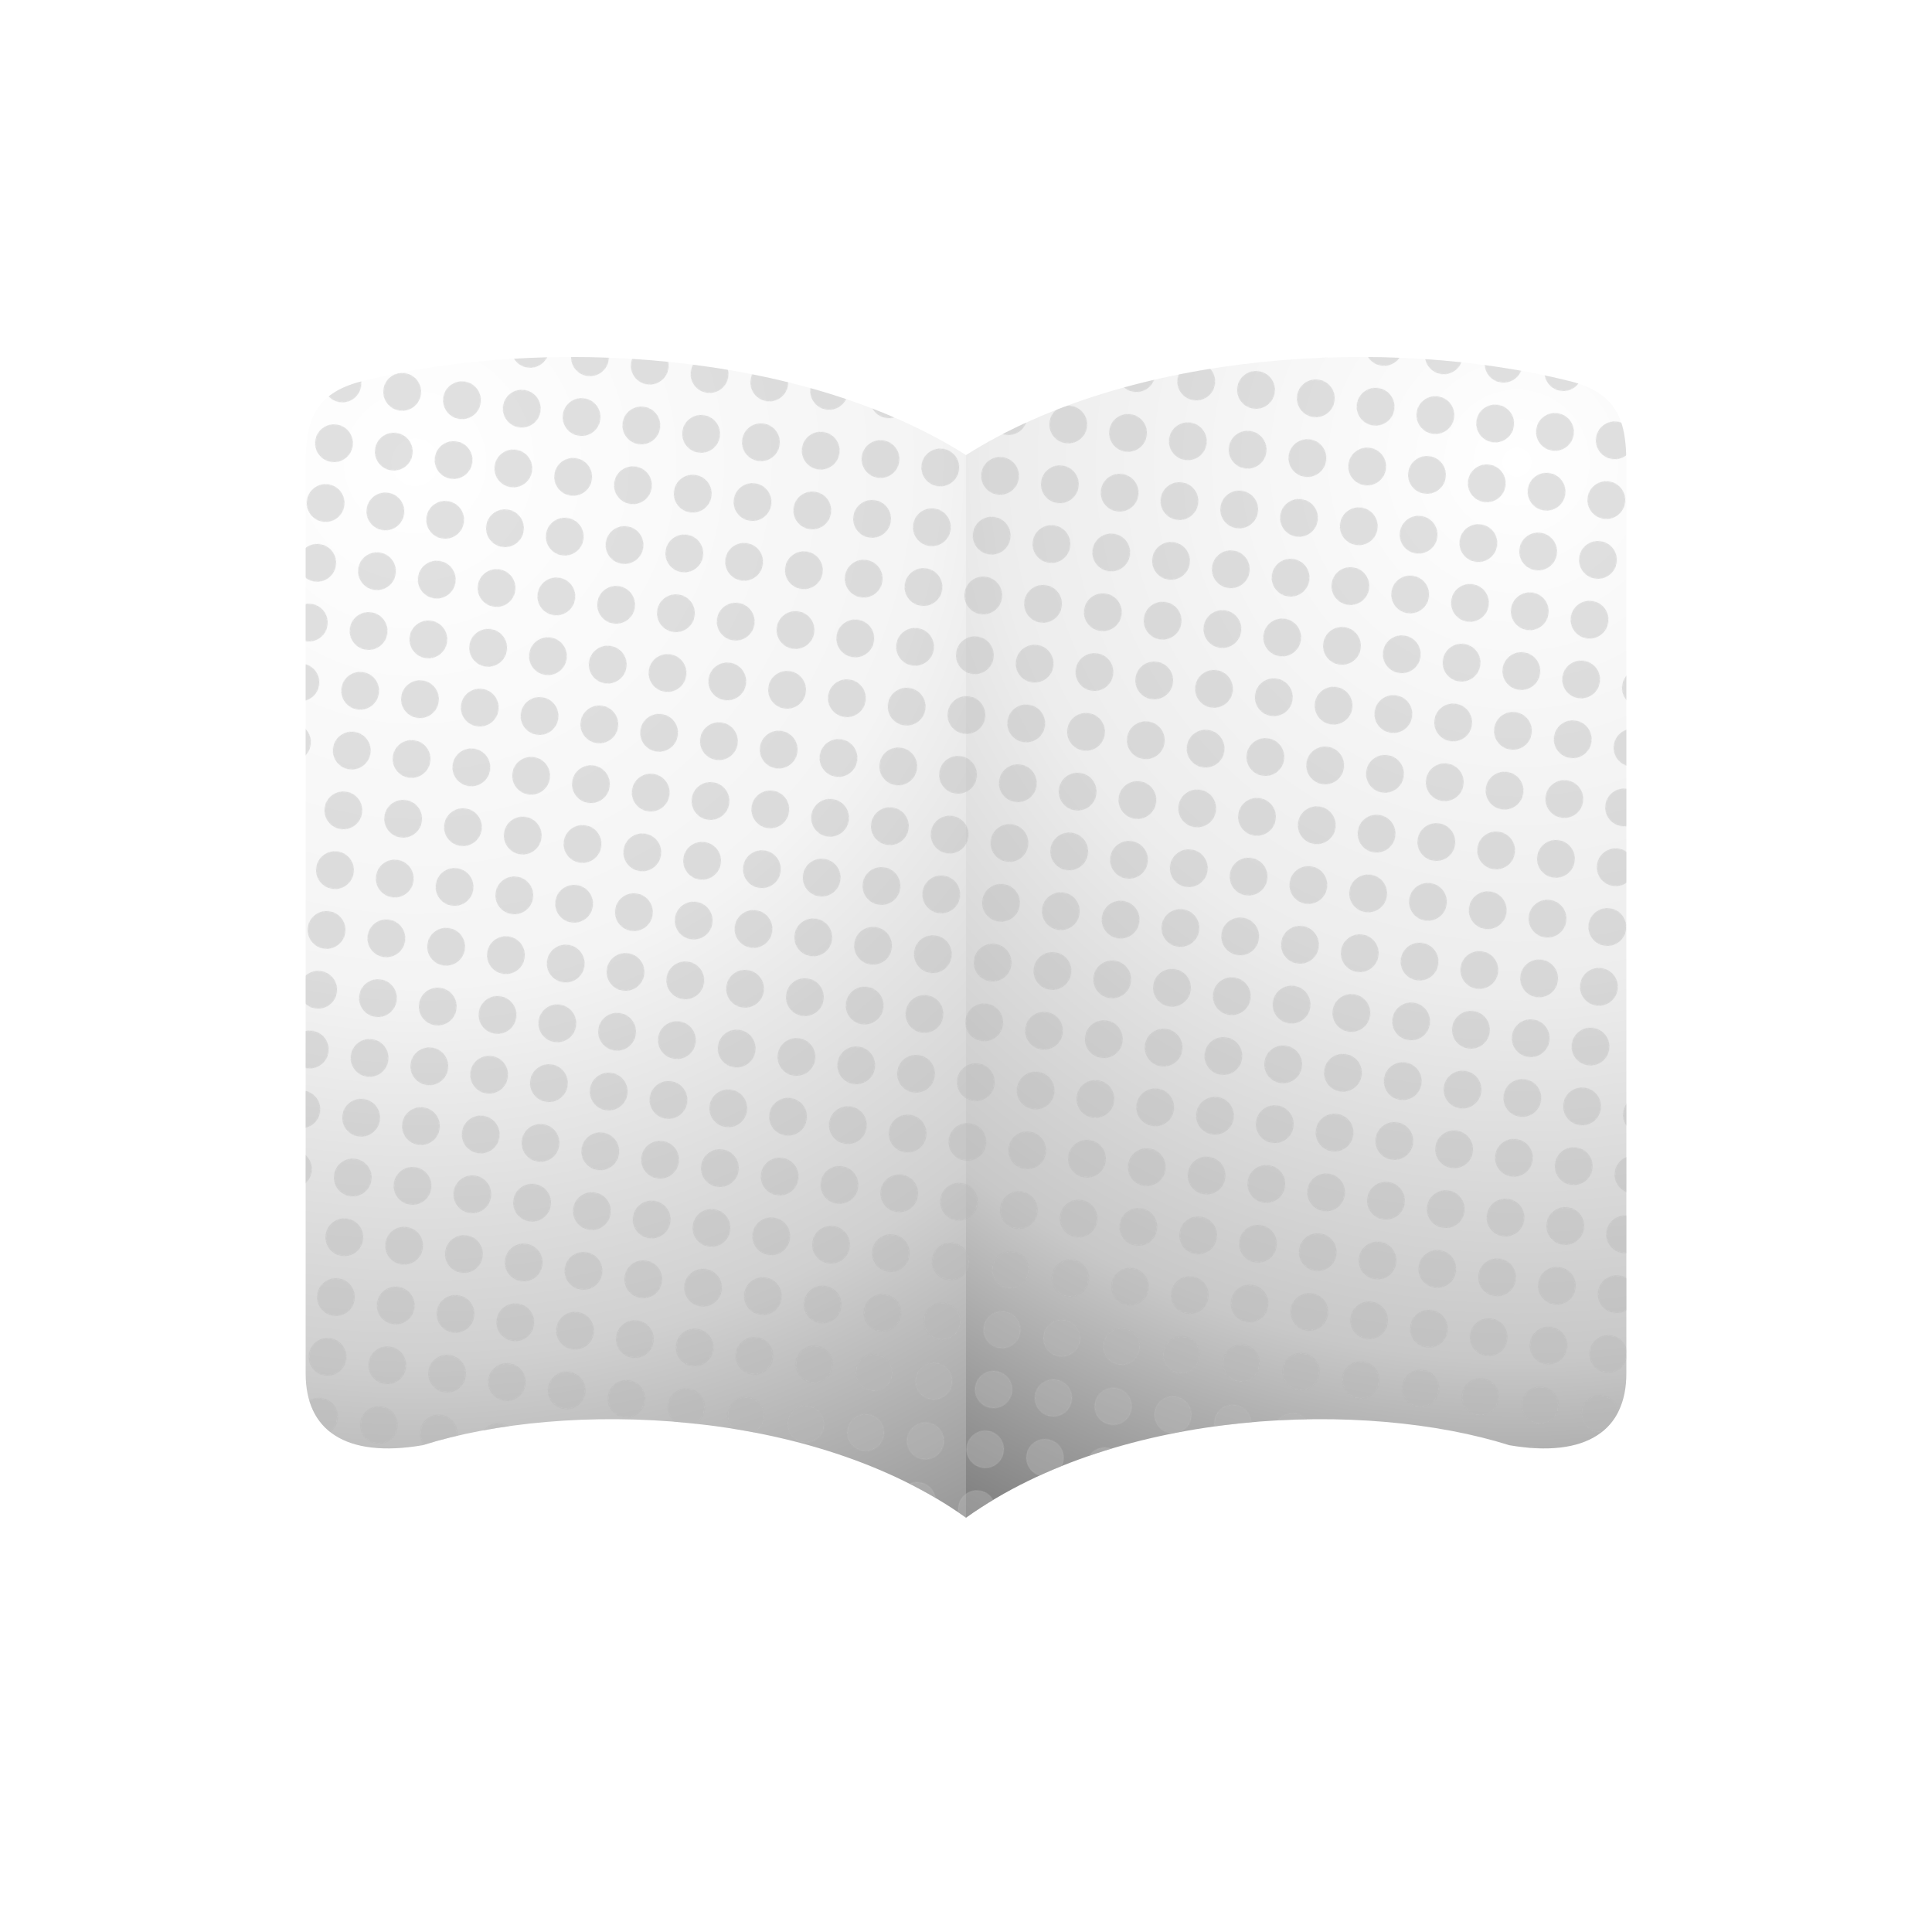
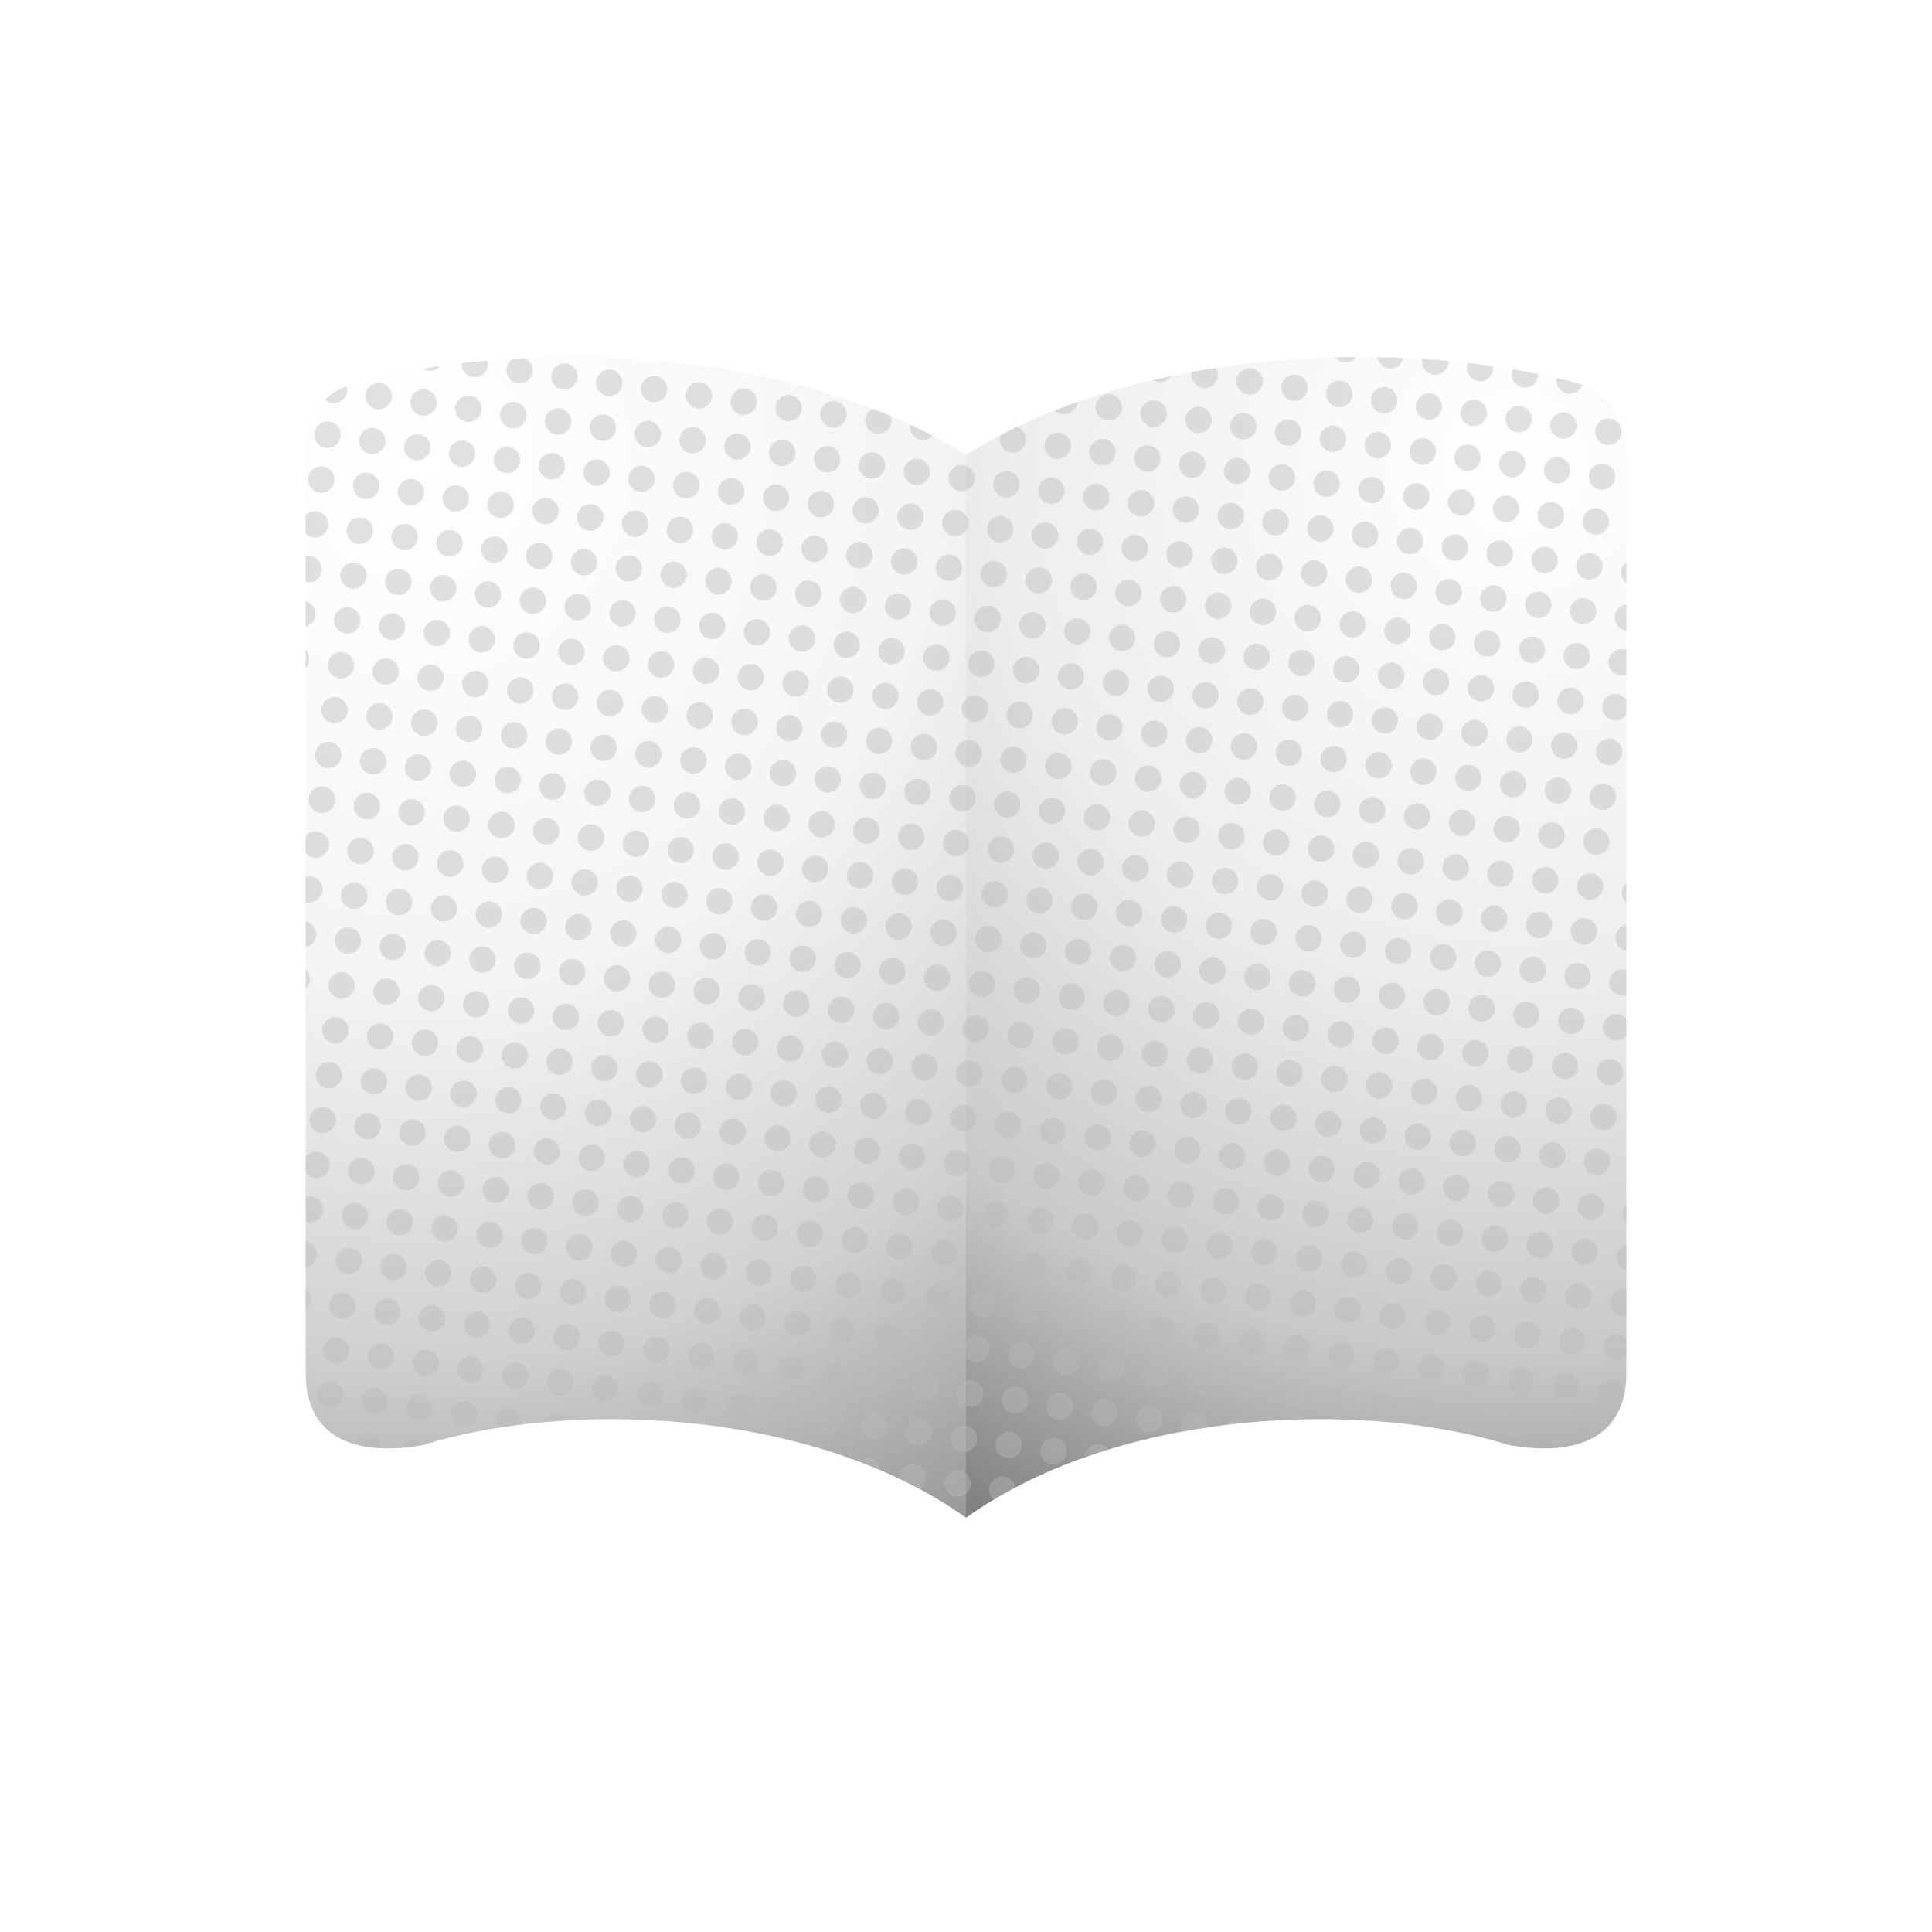
<svg xmlns="http://www.w3.org/2000/svg" width="1024" height="1024" viewBox="0 0 1024 1024">
  <defs>
    <radialGradient id="leftPage" cx="220" cy="245" r="660" fx="220" fy="245" gradientUnits="userSpaceOnUse">
      <stop offset="0" stop-color="#FFFFFF" />
      <stop offset="0.42" stop-color="#F4F4F4" />
      <stop offset="0.72" stop-color="#D0D0D0" />
      <stop offset="1" stop-color="#8E8E8E" />
    </radialGradient>
    <radialGradient id="rightPage" cx="804" cy="245" r="660" fx="804" fy="245" gradientUnits="userSpaceOnUse">
      <stop offset="0" stop-color="#FFFFFF" />
      <stop offset="0.42" stop-color="#EDEDED" />
      <stop offset="0.72" stop-color="#C8C8C8" />
      <stop offset="1" stop-color="#707070" />
    </radialGradient>
-     <pattern id="pageTone" width="32" height="32" patternUnits="userSpaceOnUse" patternTransform="rotate(8)">
-       <circle cx="16" cy="16" r="10" fill="#B8B8B8" />
+     <pattern id="pageTone" width="24" height="24" patternUnits="userSpaceOnUse" patternTransform="rotate(8)">
+       <circle cx="12" cy="12" r="7" fill="#B8B8B8" />
    </pattern>
  </defs>
  <path d="M512 241.2 C425 186 288 178 192 202 C166 208.5 162 224 162 246 V728 C162 758 183 773 224 766 C300 742 430 746 512 804.4 V241.2 Z" fill="url(#leftPage)" />
  <path d="M512 241.2 C599 186 736 178 832 202 C858 208.5 862 224 862 246 V728 C862 758 841 773 800 766 C724 742 594 746 512 804.4 V241.2 Z" fill="url(#rightPage)" />
  <path d="M512 241.2 C425 186 288 178 192 202 C166 208.5 162 224 162 246 V728 C162 758 183 773 224 766 C300 742 430 746 512 804.4 V241.2 Z" fill="url(#pageTone)" opacity="0.42" />
  <path d="M512 241.2 C599 186 736 178 832 202 C858 208.5 862 224 862 246 V728 C862 758 841 773 800 766 C724 742 594 746 512 804.4 V241.2 Z" fill="url(#pageTone)" opacity="0.42" />
</svg>
